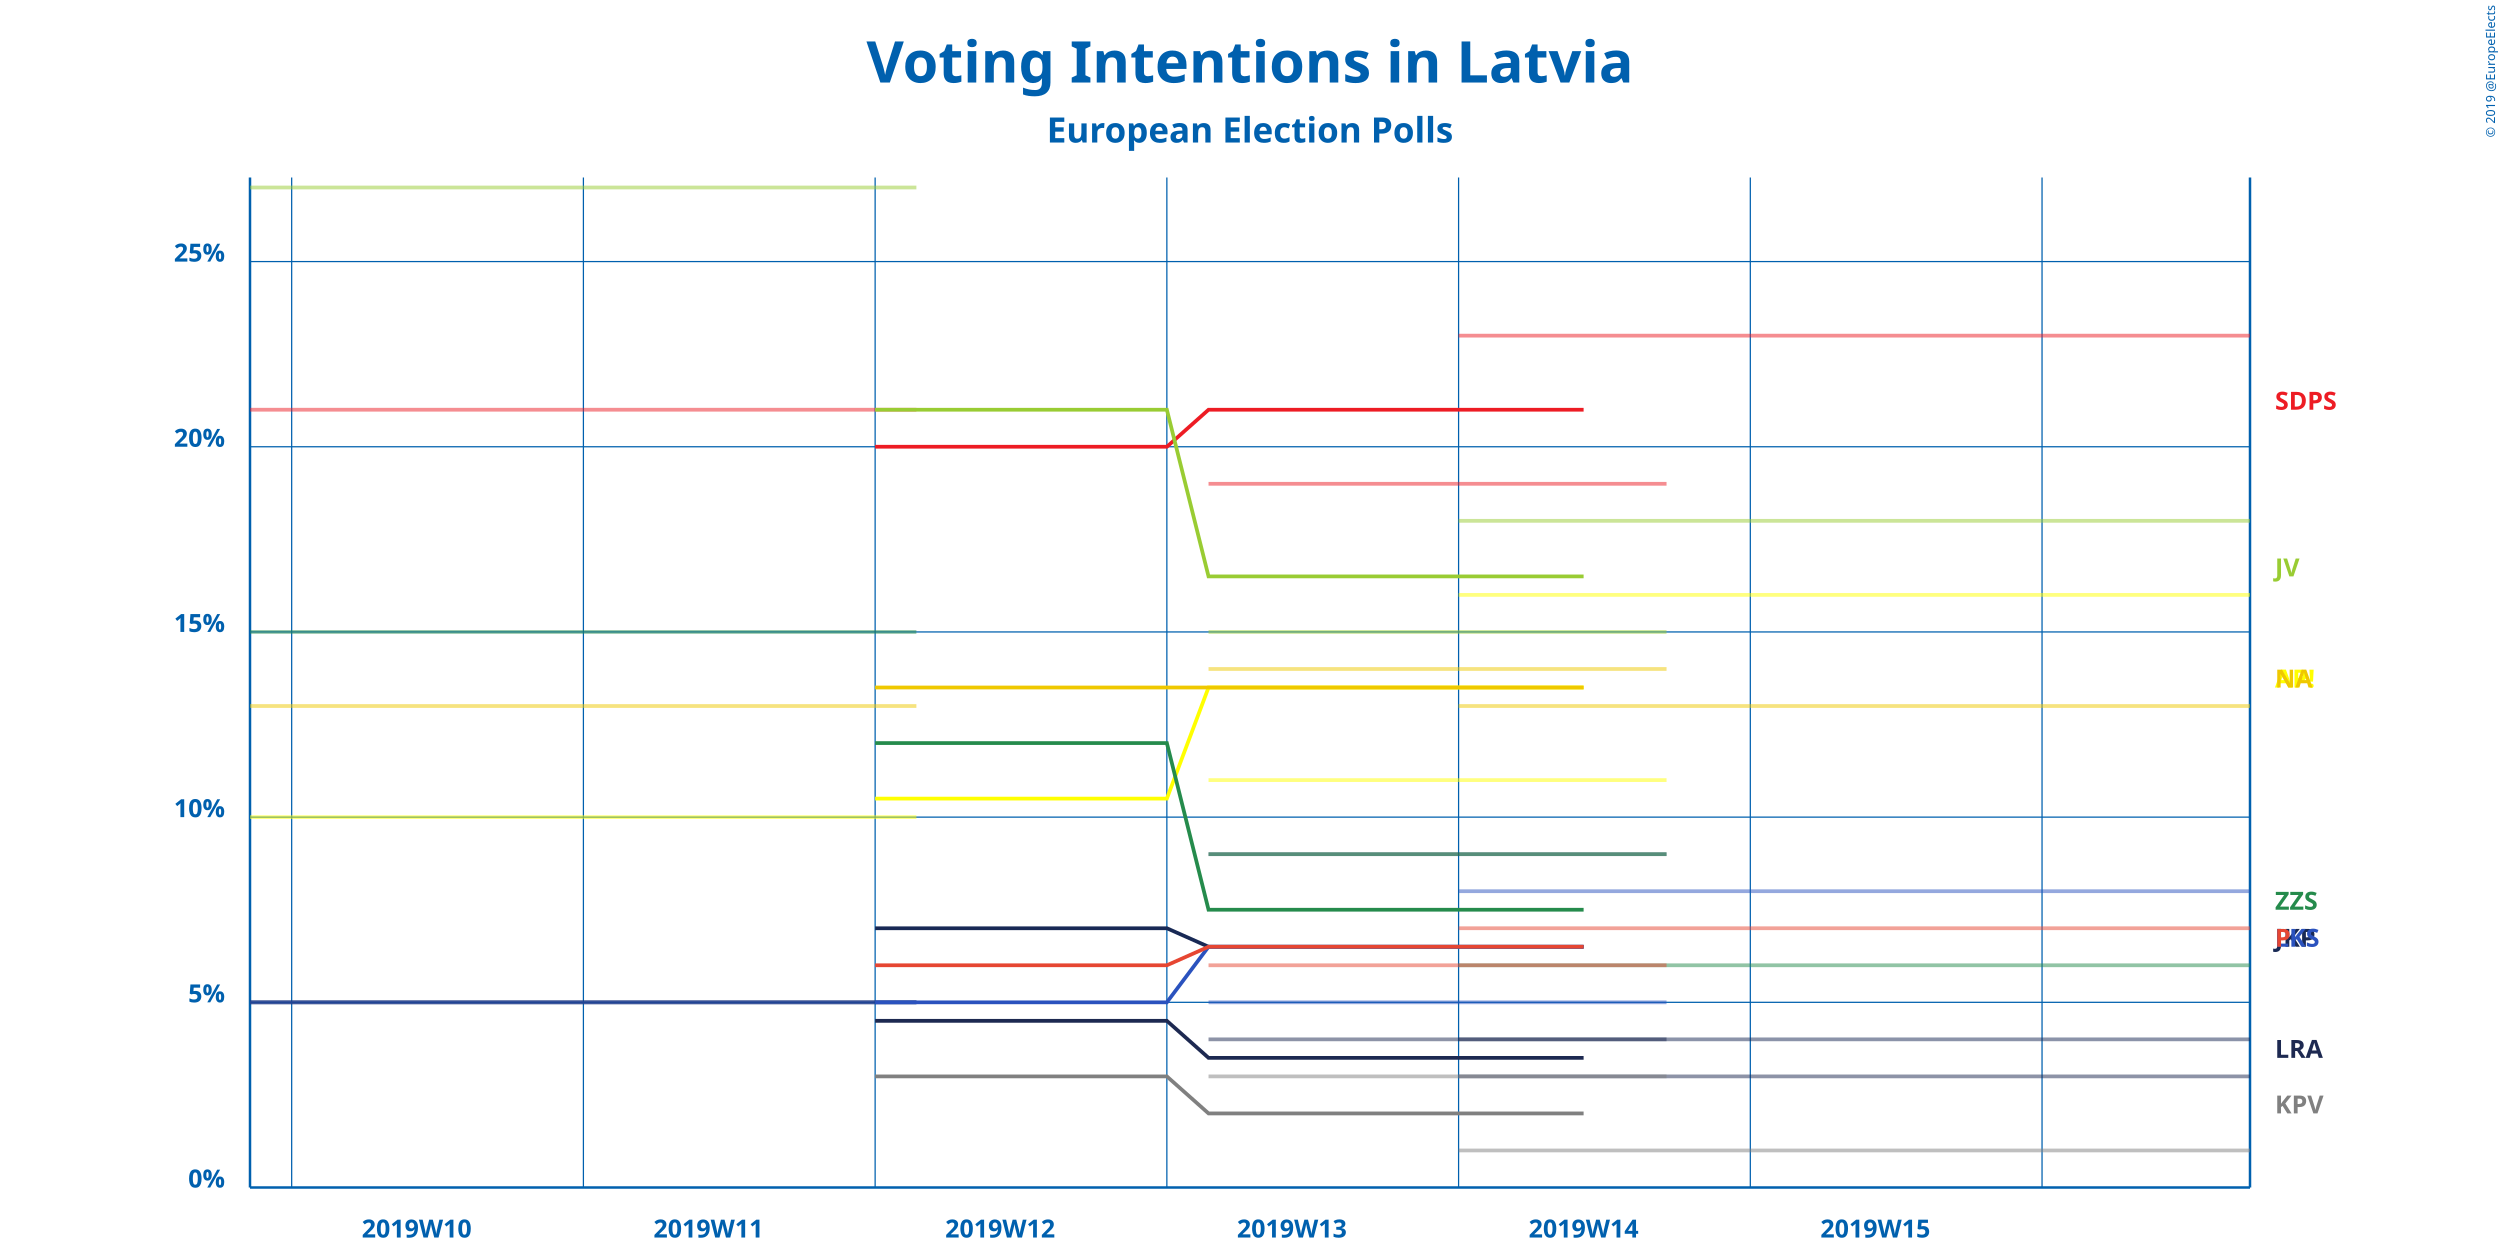
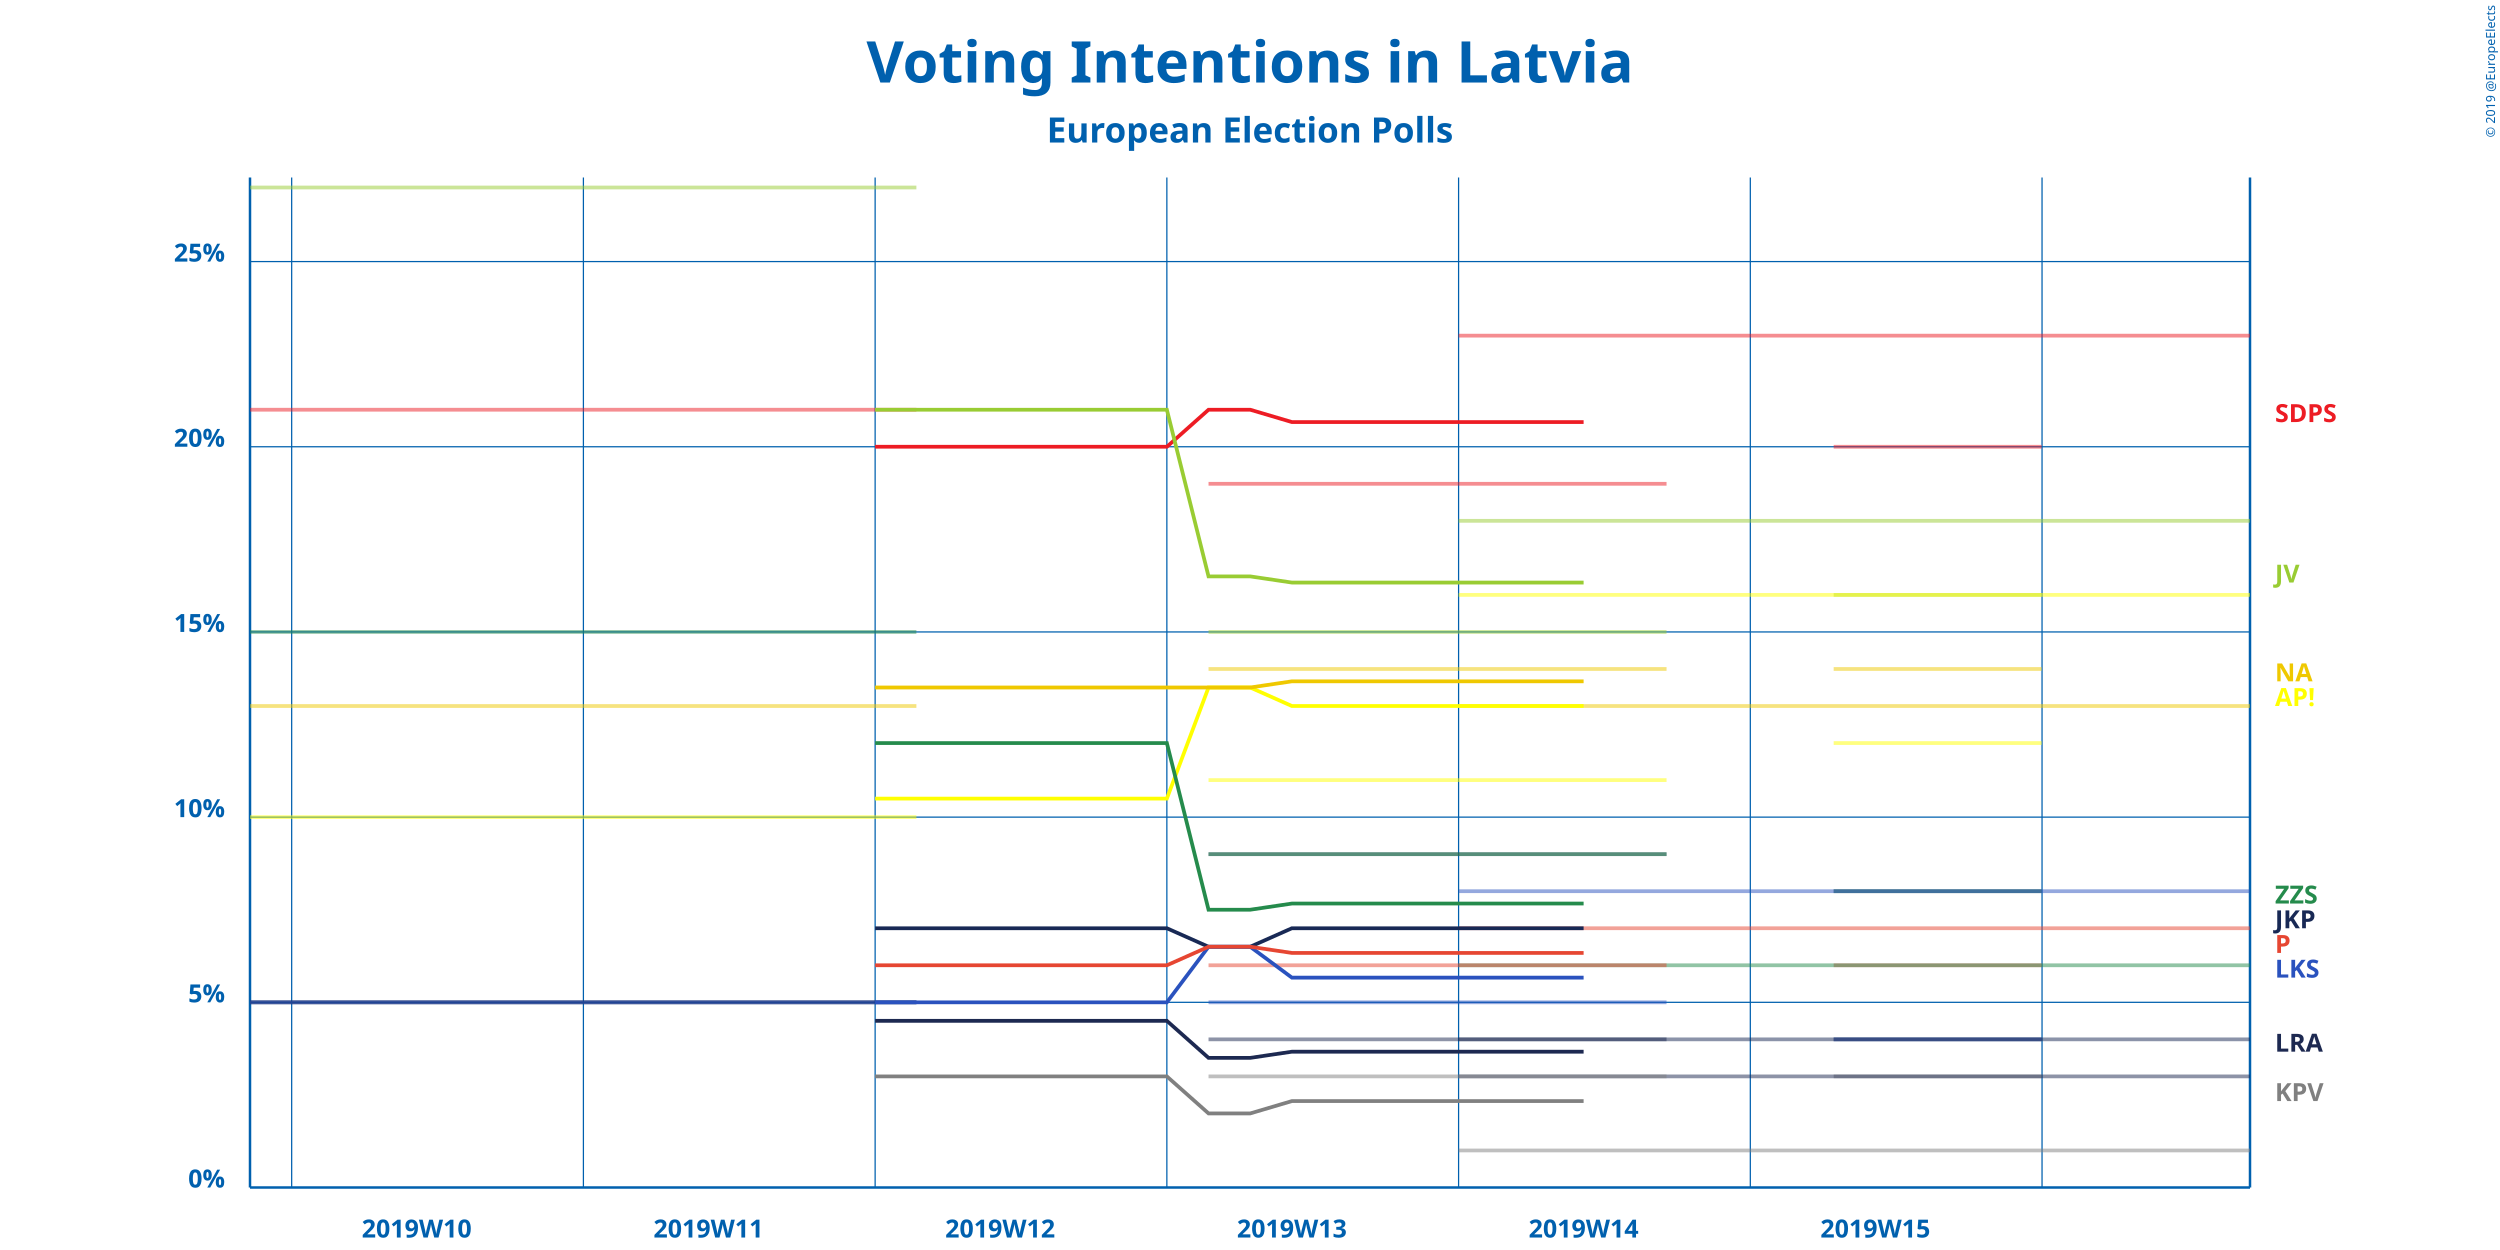
<svg HEIGHT="1000" WIDTH="2000">
  <rect fill="#FFFFFF" height="1000" stroke="none" width="2000" x="0" y="0" />
  <text fill="#0060AE" font-family="'Advent Pro'" font-size="46px" font-style="normal" font-weight="bold" text-align="center" text-anchor="middle" x="1000" y="66">Voting Intentions in Latvia</text>
  <text fill="#0060AE" font-family="'Advent Pro'" font-size="28px" font-style="normal" font-weight="bold" text-align="center" text-anchor="middle" x="1000" y="114">European Election Polls</text>
  <text fill="#0060AE" font-family="'Advent Pro'" font-size="10px" font-style="normal" font-weight="normal" text-align="center" text-anchor="end" transform="rotate(270)" x="-4" y="1996">© 2019 @EuropeElects</text>
  <g>
    <g>
      <line stroke="#0060AE" stroke-width="2" x1="200.0" x2="1800.0" y1="950.0" y2="950.0" />
      <text fill="#0060AE" font-family="'Advent Pro'" font-size="20px" font-style="normal" font-weight="bold" text-align="center" text-anchor="end" x="180.0" y="950.0">0%</text>
      <line stroke="#0060AE" stroke-width="2" x1="200.0" x2="200.0" y1="950.0" y2="142.0" />
      <line stroke="#0060AE" stroke-width="2" x1="1800.0" x2="1800.0" y1="950.0" y2="142.0" />
      <line stroke="#0060AE" stroke-width="1" x1="233.34" x2="233.34" y1="950.0" y2="142.0" />
      <text fill="#0060AE" font-family="'Advent Pro'" font-size="20px" font-style="normal" font-weight="bold" text-align="center" text-anchor="middle" x="333.361" y="990.0">2019W10</text>
      <line stroke="#0060AE" stroke-width="1" x1="466.722" x2="466.722" y1="950.0" y2="142.0" />
      <text fill="#0060AE" font-family="'Advent Pro'" font-size="20px" font-style="normal" font-weight="bold" text-align="center" text-anchor="middle" x="566.743" y="990.0">2019W11</text>
      <line stroke="#0060AE" stroke-width="1" x1="700.104" x2="700.104" y1="950.0" y2="142.0" />
      <text fill="#0060AE" font-family="'Advent Pro'" font-size="20px" font-style="normal" font-weight="bold" text-align="center" text-anchor="middle" x="800.125" y="990.0">2019W12</text>
      <line stroke="#0060AE" stroke-width="1" x1="933.486" x2="933.486" y1="950.0" y2="142.0" />
      <text fill="#0060AE" font-family="'Advent Pro'" font-size="20px" font-style="normal" font-weight="bold" text-align="center" text-anchor="middle" x="1033.507" y="990.0">2019W13</text>
      <line stroke="#0060AE" stroke-width="1" x1="1166.868" x2="1166.868" y1="950.0" y2="142.0" />
      <text fill="#0060AE" font-family="'Advent Pro'" font-size="20px" font-style="normal" font-weight="bold" text-align="center" text-anchor="middle" x="1266.889" y="990.0">2019W14</text>
      <line stroke="#0060AE" stroke-width="1" x1="1400.25" x2="1400.25" y1="950.0" y2="142.0" />
      <text fill="#0060AE" font-family="'Advent Pro'" font-size="20px" font-style="normal" font-weight="bold" text-align="center" text-anchor="middle" x="1500.271" y="990.0">2019W15</text>
      <line stroke="#0060AE" stroke-width="1" x1="1633.632" x2="1633.632" y1="950.0" y2="142.0" />
      <line stroke="#0060AE" stroke-width="1" x1="200.0" x2="1800.0" y1="801.852" y2="801.852" />
      <text fill="#0060AE" font-family="'Advent Pro'" font-size="20px" font-style="normal" font-weight="bold" text-align="center" text-anchor="end" x="180.0" y="801.852">5%</text>
      <line stroke="#0060AE" stroke-width="1" x1="200.0" x2="1800.0" y1="653.704" y2="653.704" />
      <text fill="#0060AE" font-family="'Advent Pro'" font-size="20px" font-style="normal" font-weight="bold" text-align="center" text-anchor="end" x="180.0" y="653.704">10%</text>
      <line stroke="#0060AE" stroke-width="1" x1="200.0" x2="1800.0" y1="505.556" y2="505.556" />
      <text fill="#0060AE" font-family="'Advent Pro'" font-size="20px" font-style="normal" font-weight="bold" text-align="center" text-anchor="end" x="180.0" y="505.556">15%</text>
      <line stroke="#0060AE" stroke-width="1" x1="200.0" x2="1800.0" y1="357.407" y2="357.407" />
      <text fill="#0060AE" font-family="'Advent Pro'" font-size="20px" font-style="normal" font-weight="bold" text-align="center" text-anchor="end" x="180.0" y="357.407">20%</text>
      <line stroke="#0060AE" stroke-width="1" x1="200.0" x2="1800.0" y1="209.259" y2="209.259" />
      <text fill="#0060AE" font-family="'Advent Pro'" font-size="20px" font-style="normal" font-weight="bold" text-align="center" text-anchor="end" x="180.0" y="209.259">25%</text>
    </g>
    <g>
+       <line stroke="#ED1C24" stroke-opacity="0.5" stroke-width="3" x1="1466.931" x2="1633.299" y1="357.407" y2="357.407" />
+       <line stroke="#808080" stroke-opacity="0.5" stroke-width="3" x1="1466.931" x2="1633.299" y1="861.111" y2="861.111" />
+       <line stroke="#182955" stroke-opacity="0.5" stroke-width="3" x1="1466.931" x2="1633.299" y1="712.963" y2="712.963" />
+       <line stroke="#FFFF00" stroke-opacity="0.5" stroke-width="3" x1="1466.931" x2="1633.299" y1="594.444" y2="594.444" />
+       <line stroke="#EFC800" stroke-opacity="0.5" stroke-width="3" x1="1466.931" x2="1633.299" y1="535.185" y2="535.185" />
+       <line stroke="#258B4C" stroke-opacity="0.5" stroke-width="3" x1="1466.931" x2="1633.299" y1="712.963" y2="712.963" />
+       <line stroke="#99CC33" stroke-opacity="0.5" stroke-width="3" x1="1466.931" x2="1633.299" y1="475.926" y2="475.926" />
+       <line stroke="#1D2951" stroke-opacity="0.5" stroke-width="3" x1="1466.931" x2="1633.299" y1="831.481" y2="831.481" />
+       <line stroke="#2A52BE" stroke-opacity="0.5" stroke-width="3" x1="1466.931" x2="1633.299" y1="831.481" y2="831.481" />
+       <line stroke="#E64632" stroke-opacity="0.5" stroke-width="3" x1="1466.931" x2="1633.299" y1="772.222" y2="772.222" />
      <line stroke="#ED1C24" stroke-opacity="0.5" stroke-width="3" x1="1166.868" x2="1800.0" y1="268.519" y2="268.519" />
      <line stroke="#808080" stroke-opacity="0.5" stroke-width="3" x1="1166.868" x2="1800.0" y1="920.37" y2="920.37" />
      <line stroke="#182955" stroke-opacity="0.5" stroke-width="3" x1="1166.868" x2="1800.0" y1="831.481" y2="831.481" />
      <line stroke="#FFFF00" stroke-opacity="0.5" stroke-width="3" x1="1166.868" x2="1800.0" y1="475.926" y2="475.926" />
      <line stroke="#EFC800" stroke-opacity="0.5" stroke-width="3" x1="1166.868" x2="1800.0" y1="564.815" y2="564.815" />
      <line stroke="#258B4C" stroke-opacity="0.5" stroke-width="3" x1="1166.868" x2="1800.0" y1="772.222" y2="772.222" />
      <line stroke="#99CC33" stroke-opacity="0.5" stroke-width="3" x1="1166.868" x2="1800.0" y1="416.667" y2="416.667" />
      <line stroke="#1D2951" stroke-opacity="0.5" stroke-width="3" x1="1166.868" x2="1800.0" y1="861.111" y2="861.111" />
      <line stroke="#2A52BE" stroke-opacity="0.5" stroke-width="3" x1="1166.868" x2="1800.0" y1="712.963" y2="712.963" />
      <line stroke="#E64632" stroke-opacity="0.5" stroke-width="3" x1="1166.868" x2="1800.0" y1="742.593" y2="742.593" />
      <line stroke="#ED1C24" stroke-opacity="0.5" stroke-width="3" x1="966.826" x2="1333.236" y1="387.037" y2="387.037" />
      <line stroke="#808080" stroke-opacity="0.5" stroke-width="3" x1="966.826" x2="1333.236" y1="861.111" y2="861.111" />
      <line stroke="#182955" stroke-opacity="0.5" stroke-width="3" x1="966.826" x2="1333.236" y1="683.333" y2="683.333" />
      <line stroke="#FFFF00" stroke-opacity="0.5" stroke-width="3" x1="966.826" x2="1333.236" y1="624.074" y2="624.074" />
      <line stroke="#EFC800" stroke-opacity="0.5" stroke-width="3" x1="966.826" x2="1333.236" y1="535.185" y2="535.185" />
      <line stroke="#258B4C" stroke-opacity="0.5" stroke-width="3" x1="966.826" x2="1333.236" y1="683.333" y2="683.333" />
      <line stroke="#99CC33" stroke-opacity="0.5" stroke-width="3" x1="966.826" x2="1333.236" y1="505.556" y2="505.556" />
      <line stroke="#1D2951" stroke-opacity="0.5" stroke-width="3" x1="966.826" x2="1333.236" y1="831.481" y2="831.481" />
      <line stroke="#2A52BE" stroke-opacity="0.5" stroke-width="3" x1="966.826" x2="1333.236" y1="801.852" y2="801.852" />
      <line stroke="#E64632" stroke-opacity="0.5" stroke-width="3" x1="966.826" x2="1333.236" y1="772.222" y2="772.222" />
      <line stroke="#ED1C24" stroke-opacity="0.5" stroke-width="3" x1="200.0" x2="733.111" y1="327.778" y2="327.778" />
      <line stroke="#182955" stroke-opacity="0.5" stroke-width="3" x1="200.0" x2="733.111" y1="801.852" y2="801.852" />
      <line stroke="#FFFF00" stroke-opacity="0.5" stroke-width="3" x1="200.0" x2="733.111" y1="653.704" y2="653.704" />
      <line stroke="#EFC800" stroke-opacity="0.5" stroke-width="3" x1="200.0" x2="733.111" y1="564.815" y2="564.815" />
      <line stroke="#258B4C" stroke-opacity="0.5" stroke-width="3" x1="200.0" x2="733.111" y1="505.556" y2="505.556" />
      <line stroke="#99CC33" stroke-opacity="0.5" stroke-width="3" x1="200.0" x2="733.111" y1="150.0" y2="150.0" />
      <line stroke="#1D2951" stroke-opacity="0.5" stroke-width="3" x1="200.0" x2="733.111" y1="801.852" y2="801.852" />
      <line stroke="#2A52BE" stroke-opacity="0.5" stroke-width="3" x1="200.0" x2="733.111" y1="801.852" y2="801.852" />
    </g>
    <g>
-       <polyline fill="none" points="700.104,357.407 733.444,357.407 766.785,357.407 800.125,357.407 833.465,357.407 866.806,357.407 900.146,357.407 933.486,357.407 966.826,327.778 1000.167,327.778 1033.507,327.778 1066.847,327.778 1100.188,327.778 1133.528,327.778 1166.868,327.778 1200.208,327.778 1233.549,327.778 1266.889,327.778" stroke="#ED1C24" stroke-width="3" />
-       <text fill="#ED1C24" font-family="'Advent Pro'" font-size="20px" font-style="normal" font-weight="bold" text-align="center" text-anchor="start" x="1820.0" y="327.778">SDPS</text>
-       <polyline fill="none" points="700.104,861.111 733.444,861.111 766.785,861.111 800.125,861.111 833.465,861.111 866.806,861.111 900.146,861.111 933.486,861.111 966.826,890.741 1000.167,890.741 1033.507,890.741 1066.847,890.741 1100.188,890.741 1133.528,890.741 1166.868,890.741 1200.208,890.741 1233.549,890.741 1266.889,890.741" stroke="#808080" stroke-width="3" />
-       <text fill="#808080" font-family="'Advent Pro'" font-size="20px" font-style="normal" font-weight="bold" text-align="center" text-anchor="start" x="1820.0" y="890.741">KPV</text>
-       <polyline fill="none" points="700.104,742.593 733.444,742.593 766.785,742.593 800.125,742.593 833.465,742.593 866.806,742.593 900.146,742.593 933.486,742.593 966.826,757.407 1000.167,757.407 1033.507,757.407 1066.847,757.407 1100.188,757.407 1133.528,757.407 1166.868,757.407 1200.208,757.407 1233.549,757.407 1266.889,757.407" stroke="#182955" stroke-width="3" />
-       <text fill="#182955" font-family="'Advent Pro'" font-size="20px" font-style="normal" font-weight="bold" text-align="center" text-anchor="start" x="1820.0" y="757.407">JKP</text>
-       <polyline fill="none" points="700.104,638.889 733.444,638.889 766.785,638.889 800.125,638.889 833.465,638.889 866.806,638.889 900.146,638.889 933.486,638.889 966.826,550.0 1000.167,550.0 1033.507,550.0 1066.847,550.0 1100.188,550.0 1133.528,550.0 1166.868,550.0 1200.208,550.0 1233.549,550.0 1266.889,550.0" stroke="#FFFF00" stroke-width="3" />
-       <text fill="#FFFF00" font-family="'Advent Pro'" font-size="20px" font-style="normal" font-weight="bold" text-align="center" text-anchor="start" x="1820.0" y="550.0">AP!</text>
-       <polyline fill="none" points="700.104,550.0 733.444,550.0 766.785,550.0 800.125,550.0 833.465,550.0 866.806,550.0 900.146,550.0 933.486,550.0 966.826,550.0 1000.167,550.0 1033.507,550.0 1066.847,550.0 1100.188,550.0 1133.528,550.0 1166.868,550.0 1200.208,550.0 1233.549,550.0 1266.889,550.0" stroke="#EFC800" stroke-width="3" />
-       <text fill="#EFC800" font-family="'Advent Pro'" font-size="20px" font-style="normal" font-weight="bold" text-align="center" text-anchor="start" x="1820.0" y="550.0">NA</text>
-       <polyline fill="none" points="700.104,594.444 733.444,594.444 766.785,594.444 800.125,594.444 833.465,594.444 866.806,594.444 900.146,594.444 933.486,594.444 966.826,727.778 1000.167,727.778 1033.507,727.778 1066.847,727.778 1100.188,727.778 1133.528,727.778 1166.868,727.778 1200.208,727.778 1233.549,727.778 1266.889,727.778" stroke="#258B4C" stroke-width="3" />
-       <text fill="#258B4C" font-family="'Advent Pro'" font-size="20px" font-style="normal" font-weight="bold" text-align="center" text-anchor="start" x="1820.0" y="727.778">ZZS</text>
-       <polyline fill="none" points="700.104,327.778 733.444,327.778 766.785,327.778 800.125,327.778 833.465,327.778 866.806,327.778 900.146,327.778 933.486,327.778 966.826,461.111 1000.167,461.111 1033.507,461.111 1066.847,461.111 1100.188,461.111 1133.528,461.111 1166.868,461.111 1200.208,461.111 1233.549,461.111 1266.889,461.111" stroke="#99CC33" stroke-width="3" />
-       <text fill="#99CC33" font-family="'Advent Pro'" font-size="20px" font-style="normal" font-weight="bold" text-align="center" text-anchor="start" x="1820.0" y="461.111">JV</text>
-       <polyline fill="none" points="700.104,816.667 733.444,816.667 766.785,816.667 800.125,816.667 833.465,816.667 866.806,816.667 900.146,816.667 933.486,816.667 966.826,846.296 1000.167,846.296 1033.507,846.296 1066.847,846.296 1100.188,846.296 1133.528,846.296 1166.868,846.296 1200.208,846.296 1233.549,846.296 1266.889,846.296" stroke="#1D2951" stroke-width="3" />
-       <text fill="#1D2951" font-family="'Advent Pro'" font-size="20px" font-style="normal" font-weight="bold" text-align="center" text-anchor="start" x="1820.0" y="846.296">LRA</text>
-       <polyline fill="none" points="700.104,801.852 733.444,801.852 766.785,801.852 800.125,801.852 833.465,801.852 866.806,801.852 900.146,801.852 933.486,801.852 966.826,757.407 1000.167,757.407 1033.507,757.407 1066.847,757.407 1100.188,757.407 1133.528,757.407 1166.868,757.407 1200.208,757.407 1233.549,757.407 1266.889,757.407" stroke="#2A52BE" stroke-width="3" />
-       <text fill="#2A52BE" font-family="'Advent Pro'" font-size="20px" font-style="normal" font-weight="bold" text-align="center" text-anchor="start" x="1820.0" y="757.407">LKS</text>
-       <polyline fill="none" points="700.104,772.222 733.444,772.222 766.785,772.222 800.125,772.222 833.465,772.222 866.806,772.222 900.146,772.222 933.486,772.222 966.826,757.407 1000.167,757.407 1033.507,757.407 1066.847,757.407 1100.188,757.407 1133.528,757.407 1166.868,757.407 1200.208,757.407 1233.549,757.407 1266.889,757.407" stroke="#E64632" stroke-width="3" />
-       <text fill="#E64632" font-family="'Advent Pro'" font-size="20px" font-style="normal" font-weight="bold" text-align="center" text-anchor="start" x="1820.0" y="757.407">P</text>
+       <polyline fill="none" points="700.104,357.407 733.444,357.407 766.785,357.407 800.125,357.407 833.465,357.407 866.806,357.407 900.146,357.407 933.486,357.407 966.826,327.778 1000.167,327.778 1033.507,337.654 1066.847,337.654 1100.188,337.654 1133.528,337.654 1166.868,337.654 1200.208,337.654 1233.549,337.654 1266.889,337.654" stroke="#ED1C24" stroke-width="3" />
+       <text fill="#ED1C24" font-family="'Advent Pro'" font-size="20px" font-style="normal" font-weight="bold" text-align="center" text-anchor="start" x="1820.0" y="337.654">SDPS</text>
+       <polyline fill="none" points="700.104,861.111 733.444,861.111 766.785,861.111 800.125,861.111 833.465,861.111 866.806,861.111 900.146,861.111 933.486,861.111 966.826,890.741 1000.167,890.741 1033.507,880.864 1066.847,880.864 1100.188,880.864 1133.528,880.864 1166.868,880.864 1200.208,880.864 1233.549,880.864 1266.889,880.864" stroke="#808080" stroke-width="3" />
+       <text fill="#808080" font-family="'Advent Pro'" font-size="20px" font-style="normal" font-weight="bold" text-align="center" text-anchor="start" x="1820.0" y="880.864">KPV</text>
+       <polyline fill="none" points="700.104,742.593 733.444,742.593 766.785,742.593 800.125,742.593 833.465,742.593 866.806,742.593 900.146,742.593 933.486,742.593 966.826,757.407 1000.167,757.407 1033.507,742.593 1066.847,742.593 1100.188,742.593 1133.528,742.593 1166.868,742.593 1200.208,742.593 1233.549,742.593 1266.889,742.593" stroke="#182955" stroke-width="3" />
+       <text fill="#182955" font-family="'Advent Pro'" font-size="20px" font-style="normal" font-weight="bold" text-align="center" text-anchor="start" x="1820.0" y="742.593">JKP</text>
+       <polyline fill="none" points="700.104,638.889 733.444,638.889 766.785,638.889 800.125,638.889 833.465,638.889 866.806,638.889 900.146,638.889 933.486,638.889 966.826,550.0 1000.167,550.0 1033.507,564.815 1066.847,564.815 1100.188,564.815 1133.528,564.815 1166.868,564.815 1200.208,564.815 1233.549,564.815 1266.889,564.815" stroke="#FFFF00" stroke-width="3" />
+       <text fill="#FFFF00" font-family="'Advent Pro'" font-size="20px" font-style="normal" font-weight="bold" text-align="center" text-anchor="start" x="1820.0" y="564.815">AP!</text>
+       <polyline fill="none" points="700.104,550.0 733.444,550.0 766.785,550.0 800.125,550.0 833.465,550.0 866.806,550.0 900.146,550.0 933.486,550.0 966.826,550.0 1000.167,550.0 1033.507,545.062 1066.847,545.062 1100.188,545.062 1133.528,545.062 1166.868,545.062 1200.208,545.062 1233.549,545.062 1266.889,545.062" stroke="#EFC800" stroke-width="3" />
+       <text fill="#EFC800" font-family="'Advent Pro'" font-size="20px" font-style="normal" font-weight="bold" text-align="center" text-anchor="start" x="1820.0" y="545.062">NA</text>
+       <polyline fill="none" points="700.104,594.444 733.444,594.444 766.785,594.444 800.125,594.444 833.465,594.444 866.806,594.444 900.146,594.444 933.486,594.444 966.826,727.778 1000.167,727.778 1033.507,722.84 1066.847,722.84 1100.188,722.84 1133.528,722.84 1166.868,722.84 1200.208,722.84 1233.549,722.84 1266.889,722.84" stroke="#258B4C" stroke-width="3" />
+       <text fill="#258B4C" font-family="'Advent Pro'" font-size="20px" font-style="normal" font-weight="bold" text-align="center" text-anchor="start" x="1820.0" y="722.84">ZZS</text>
+       <polyline fill="none" points="700.104,327.778 733.444,327.778 766.785,327.778 800.125,327.778 833.465,327.778 866.806,327.778 900.146,327.778 933.486,327.778 966.826,461.111 1000.167,461.111 1033.507,466.049 1066.847,466.049 1100.188,466.049 1133.528,466.049 1166.868,466.049 1200.208,466.049 1233.549,466.049 1266.889,466.049" stroke="#99CC33" stroke-width="3" />
+       <text fill="#99CC33" font-family="'Advent Pro'" font-size="20px" font-style="normal" font-weight="bold" text-align="center" text-anchor="start" x="1820.0" y="466.049">JV</text>
+       <polyline fill="none" points="700.104,816.667 733.444,816.667 766.785,816.667 800.125,816.667 833.465,816.667 866.806,816.667 900.146,816.667 933.486,816.667 966.826,846.296 1000.167,846.296 1033.507,841.358 1066.847,841.358 1100.188,841.358 1133.528,841.358 1166.868,841.358 1200.208,841.358 1233.549,841.358 1266.889,841.358" stroke="#1D2951" stroke-width="3" />
+       <text fill="#1D2951" font-family="'Advent Pro'" font-size="20px" font-style="normal" font-weight="bold" text-align="center" text-anchor="start" x="1820.0" y="841.358">LRA</text>
+       <polyline fill="none" points="700.104,801.852 733.444,801.852 766.785,801.852 800.125,801.852 833.465,801.852 866.806,801.852 900.146,801.852 933.486,801.852 966.826,757.407 1000.167,757.407 1033.507,782.099 1066.847,782.099 1100.188,782.099 1133.528,782.099 1166.868,782.099 1200.208,782.099 1233.549,782.099 1266.889,782.099" stroke="#2A52BE" stroke-width="3" />
+       <text fill="#2A52BE" font-family="'Advent Pro'" font-size="20px" font-style="normal" font-weight="bold" text-align="center" text-anchor="start" x="1820.0" y="782.099">LKS</text>
+       <polyline fill="none" points="700.104,772.222 733.444,772.222 766.785,772.222 800.125,772.222 833.465,772.222 866.806,772.222 900.146,772.222 933.486,772.222 966.826,757.407 1000.167,757.407 1033.507,762.346 1066.847,762.346 1100.188,762.346 1133.528,762.346 1166.868,762.346 1200.208,762.346 1233.549,762.346 1266.889,762.346" stroke="#E64632" stroke-width="3" />
+       <text fill="#E64632" font-family="'Advent Pro'" font-size="20px" font-style="normal" font-weight="bold" text-align="center" text-anchor="start" x="1820.0" y="762.346">P</text>
    </g>
  </g>
</svg>
